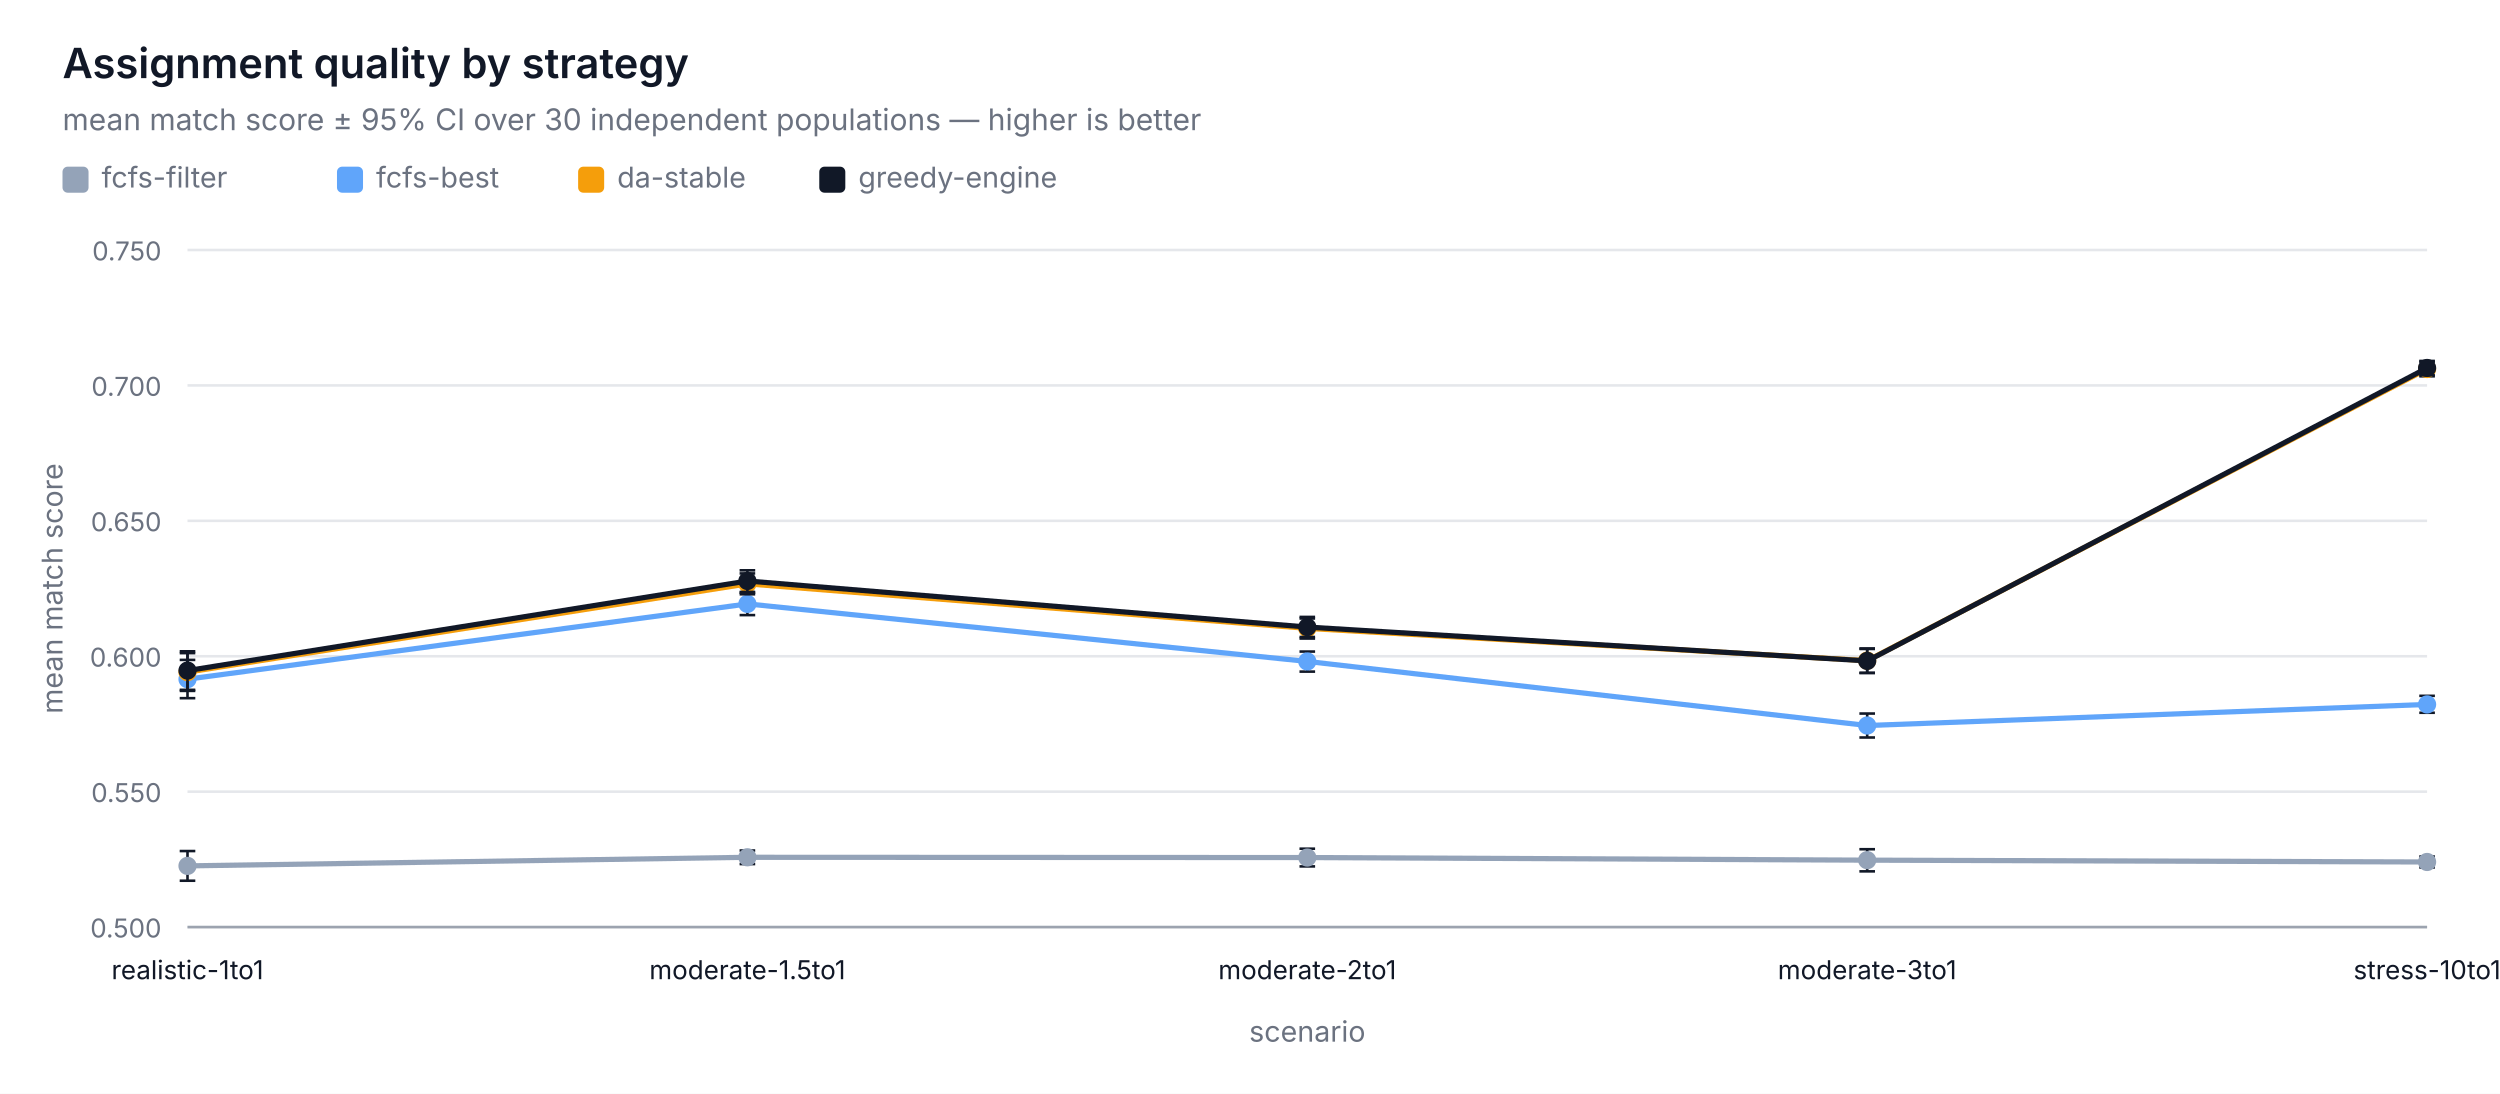
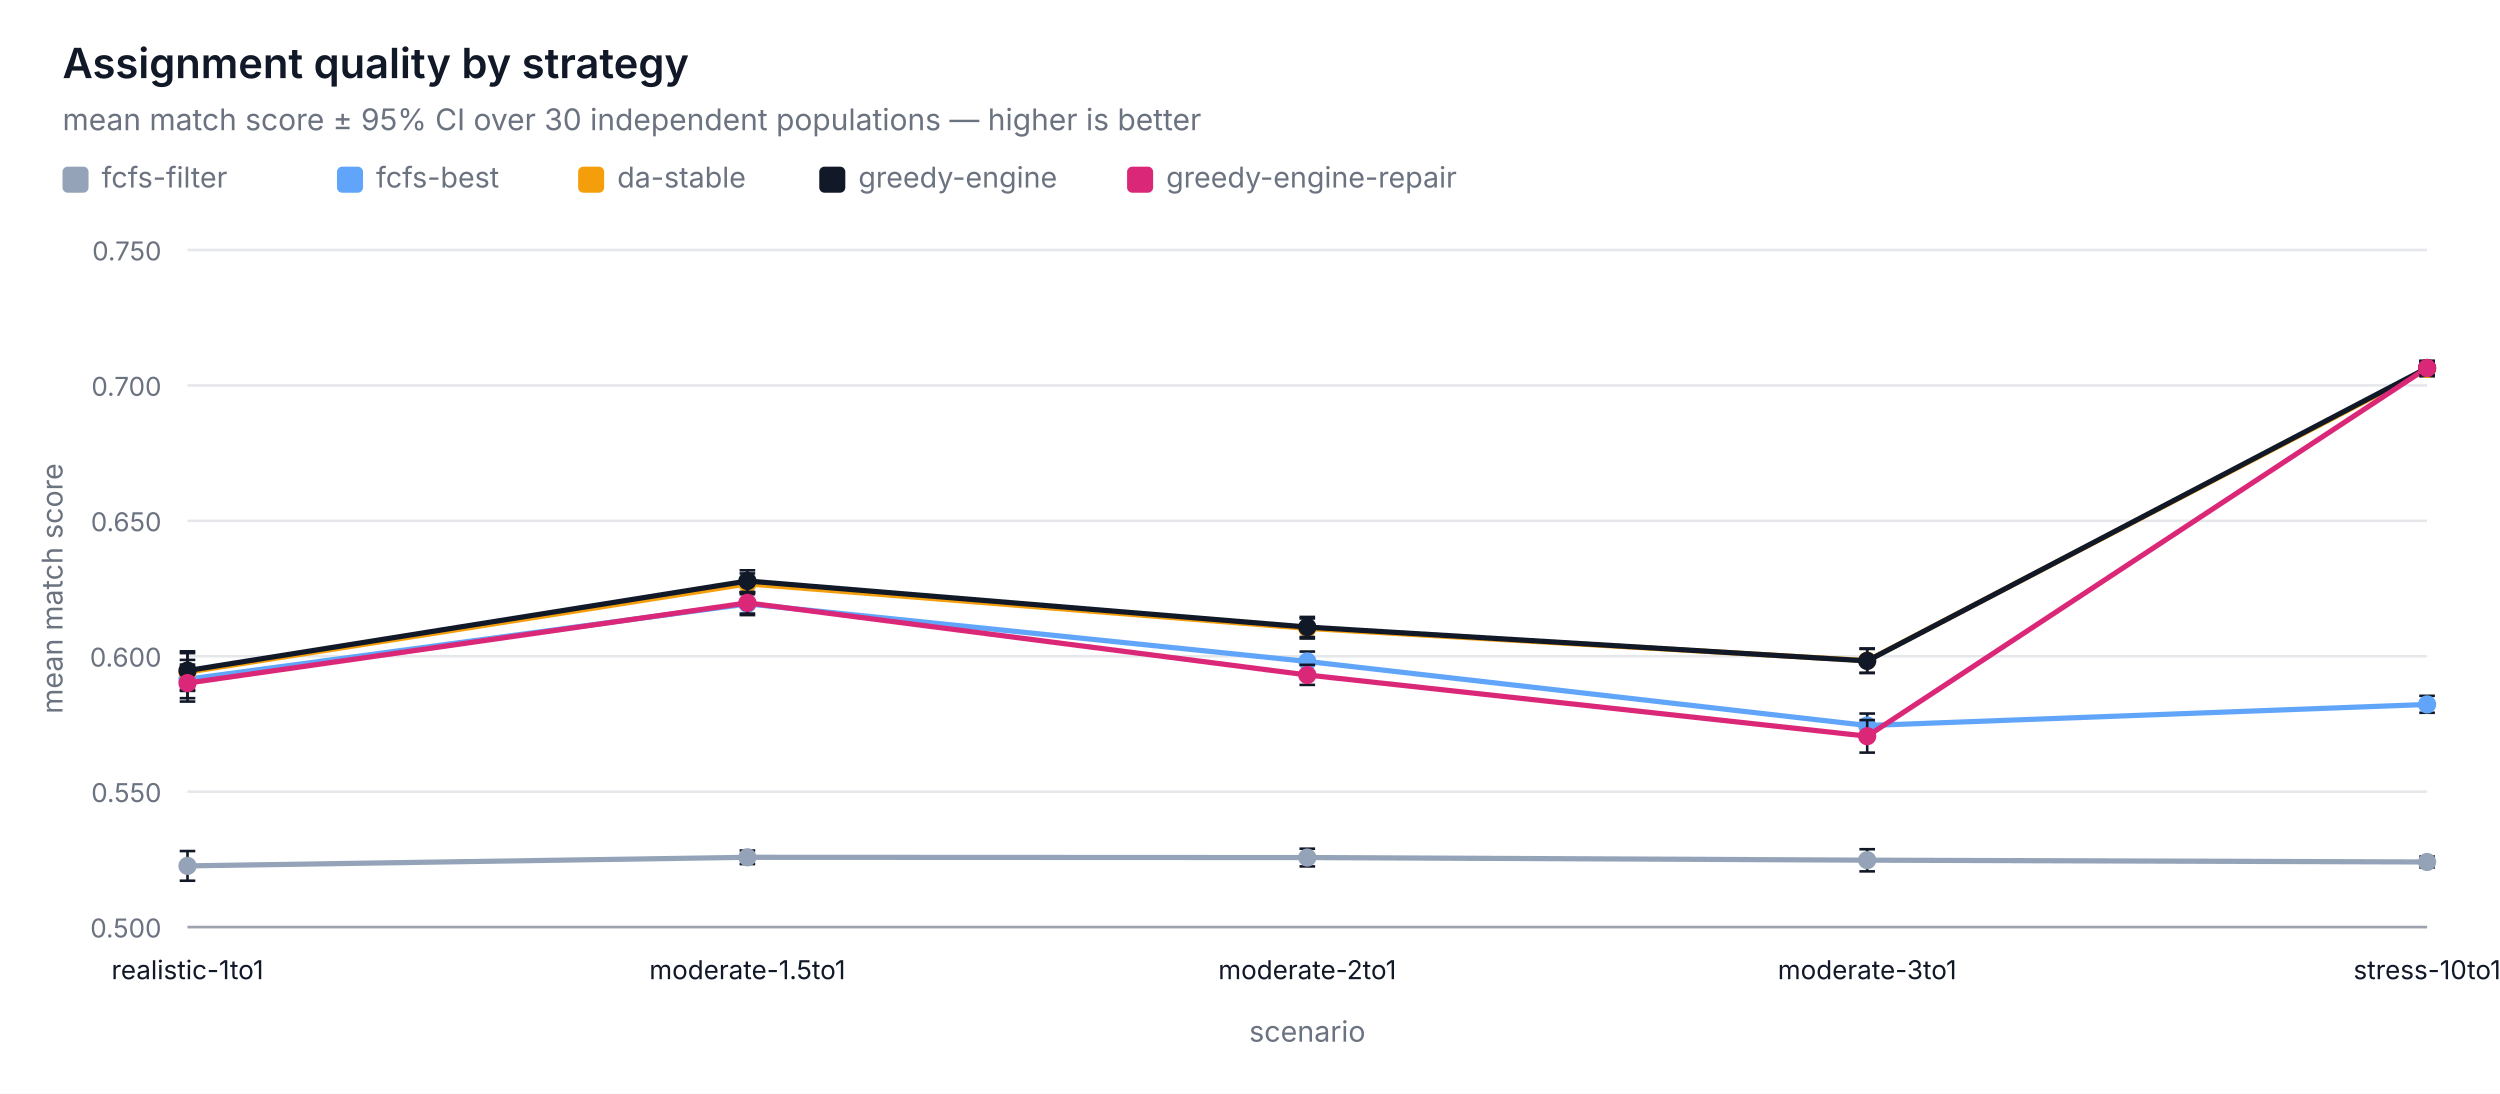
<svg xmlns="http://www.w3.org/2000/svg" width="960" height="420" viewBox="0 0 960 420" role="img" aria-label="Assignment quality by strategy">
  <rect width="960" height="420" fill="#ffffff" />
  <text x="24" y="30" font-family="'Inter', 'Helvetica Neue', Arial, sans-serif" font-size="16" font-weight="600" fill="#111827">Assignment quality by strategy</text>
  <text x="24" y="50" font-family="'Inter', 'Helvetica Neue', Arial, sans-serif" font-size="11.5" fill="#6b7280">mean match score ± 95% CI over 30 independent populations — higher is better</text>
  <rect x="24" y="64" width="10" height="10" rx="2" fill="#94a3b8" />
  <text x="39.0" y="72.0" font-family="'Inter', 'Helvetica Neue', Arial, sans-serif" font-size="11" font-weight="400" fill="#6b7280" text-anchor="start">fcfs-filter</text>
  <rect x="129.4" y="64" width="10" height="10" rx="2" fill="#60a5fa" />
  <text x="144.4" y="72.0" font-family="'Inter', 'Helvetica Neue', Arial, sans-serif" font-size="11" font-weight="400" fill="#6b7280" text-anchor="start">fcfs-best</text>
  <rect x="222" y="64" width="10" height="10" rx="2" fill="#f59e0b" />
  <text x="237.0" y="72.0" font-family="'Inter', 'Helvetica Neue', Arial, sans-serif" font-size="11" font-weight="400" fill="#6b7280" text-anchor="start">da-stable</text>
  <rect x="314.6" y="64" width="10" height="10" rx="2" fill="#111827" />
  <text x="329.6" y="72.0" font-family="'Inter', 'Helvetica Neue', Arial, sans-serif" font-size="11" font-weight="400" fill="#6b7280" text-anchor="start">greedy-engine</text>
+   <rect x="432.8" y="64" width="10" height="10" rx="2" fill="#db2777" />
+   <text x="447.8" y="72.0" font-family="'Inter', 'Helvetica Neue', Arial, sans-serif" font-size="11" font-weight="400" fill="#6b7280" text-anchor="start">greedy-engine-repair</text>
  <line x1="72" y1="356.0" x2="932" y2="356.0" stroke="#e5e7eb" stroke-width="1" />
  <text x="62.0" y="360.0" font-family="'Inter', 'Helvetica Neue', Arial, sans-serif" font-size="10" font-weight="400" fill="#6b7280" text-anchor="end">0.500</text>
  <line x1="72" y1="304.0" x2="932" y2="304.0" stroke="#e5e7eb" stroke-width="1" />
  <text x="62.0" y="308.0" font-family="'Inter', 'Helvetica Neue', Arial, sans-serif" font-size="10" font-weight="400" fill="#6b7280" text-anchor="end">0.550</text>
  <line x1="72" y1="252.0" x2="932" y2="252.0" stroke="#e5e7eb" stroke-width="1" />
  <text x="62.0" y="256.0" font-family="'Inter', 'Helvetica Neue', Arial, sans-serif" font-size="10" font-weight="400" fill="#6b7280" text-anchor="end">0.600</text>
  <line x1="72" y1="200.0" x2="932" y2="200.0" stroke="#e5e7eb" stroke-width="1" />
  <text x="62.0" y="204.0" font-family="'Inter', 'Helvetica Neue', Arial, sans-serif" font-size="10" font-weight="400" fill="#6b7280" text-anchor="end">0.650</text>
  <line x1="72" y1="148.0" x2="932" y2="148.0" stroke="#e5e7eb" stroke-width="1" />
  <text x="62.0" y="152.0" font-family="'Inter', 'Helvetica Neue', Arial, sans-serif" font-size="10" font-weight="400" fill="#6b7280" text-anchor="end">0.700</text>
  <line x1="72" y1="96.0" x2="932" y2="96.0" stroke="#e5e7eb" stroke-width="1" />
  <text x="62.0" y="100.0" font-family="'Inter', 'Helvetica Neue', Arial, sans-serif" font-size="10" font-weight="400" fill="#6b7280" text-anchor="end">0.750</text>
  <text x="72.0" y="376.0" font-family="'Inter', 'Helvetica Neue', Arial, sans-serif" font-size="10" font-weight="400" fill="#111827" text-anchor="middle">realistic-1to1</text>
  <text x="287.0" y="376.0" font-family="'Inter', 'Helvetica Neue', Arial, sans-serif" font-size="10" font-weight="400" fill="#111827" text-anchor="middle">moderate-1.5to1</text>
  <text x="502.0" y="376.0" font-family="'Inter', 'Helvetica Neue', Arial, sans-serif" font-size="10" font-weight="400" fill="#111827" text-anchor="middle">moderate-2to1</text>
  <text x="717.0" y="376.0" font-family="'Inter', 'Helvetica Neue', Arial, sans-serif" font-size="10" font-weight="400" fill="#111827" text-anchor="middle">moderate-3to1</text>
  <text x="932.0" y="376.0" font-family="'Inter', 'Helvetica Neue', Arial, sans-serif" font-size="10" font-weight="400" fill="#111827" text-anchor="middle">stress-10to1</text>
  <path d="M72.0,332.5 L287.0,329.2 L502.0,329.3 L717.0,330.3 L932.0,331.0" fill="none" stroke="#94a3b8" stroke-width="2" />
  <line x1="72.0" y1="326.8" x2="72.0" y2="338.2" stroke="#111827" stroke-width="1" />
  <line x1="69.0" y1="326.8" x2="75.0" y2="326.8" stroke="#111827" stroke-width="1" />
  <line x1="69.0" y1="338.2" x2="75.0" y2="338.2" stroke="#111827" stroke-width="1" />
  <line x1="287.0" y1="326.6" x2="287.0" y2="331.8" stroke="#111827" stroke-width="1" />
  <line x1="284.0" y1="326.6" x2="290.0" y2="326.6" stroke="#111827" stroke-width="1" />
  <line x1="284.0" y1="331.8" x2="290.0" y2="331.8" stroke="#111827" stroke-width="1" />
  <line x1="502.0" y1="325.9" x2="502.0" y2="332.7" stroke="#111827" stroke-width="1" />
  <line x1="499.0" y1="325.9" x2="505.0" y2="325.9" stroke="#111827" stroke-width="1" />
  <line x1="499.0" y1="332.7" x2="505.0" y2="332.7" stroke="#111827" stroke-width="1" />
  <line x1="717.0" y1="326.1" x2="717.0" y2="334.6" stroke="#111827" stroke-width="1" />
  <line x1="714.0" y1="326.1" x2="720.0" y2="326.1" stroke="#111827" stroke-width="1" />
  <line x1="714.0" y1="334.6" x2="720.0" y2="334.6" stroke="#111827" stroke-width="1" />
  <line x1="932.0" y1="328.9" x2="932.0" y2="333.1" stroke="#111827" stroke-width="1" />
  <line x1="929.0" y1="328.9" x2="935.0" y2="328.9" stroke="#111827" stroke-width="1" />
  <line x1="929.0" y1="333.1" x2="935.0" y2="333.1" stroke="#111827" stroke-width="1" />
  <circle cx="72.0" cy="332.5" r="3.5" fill="#94a3b8" />
  <circle cx="287.0" cy="329.2" r="3.5" fill="#94a3b8" />
  <circle cx="502.0" cy="329.3" r="3.5" fill="#94a3b8" />
  <circle cx="717.0" cy="330.3" r="3.5" fill="#94a3b8" />
  <circle cx="932.0" cy="331.0" r="3.5" fill="#94a3b8" />
  <path d="M72.0,260.8 L287.0,231.9 L502.0,254.0 L717.0,278.6 L932.0,270.5" fill="none" stroke="#60a5fa" stroke-width="2" />
  <line x1="72.0" y1="253.4" x2="72.0" y2="268.1" stroke="#111827" stroke-width="1" />
  <line x1="69.0" y1="253.4" x2="75.0" y2="253.4" stroke="#111827" stroke-width="1" />
  <line x1="69.0" y1="268.1" x2="75.0" y2="268.1" stroke="#111827" stroke-width="1" />
  <line x1="287.0" y1="227.6" x2="287.0" y2="236.2" stroke="#111827" stroke-width="1" />
  <line x1="284.0" y1="227.6" x2="290.0" y2="227.6" stroke="#111827" stroke-width="1" />
  <line x1="284.0" y1="236.2" x2="290.0" y2="236.2" stroke="#111827" stroke-width="1" />
  <line x1="502.0" y1="250.2" x2="502.0" y2="257.9" stroke="#111827" stroke-width="1" />
  <line x1="499.0" y1="250.2" x2="505.0" y2="250.2" stroke="#111827" stroke-width="1" />
  <line x1="499.0" y1="257.9" x2="505.0" y2="257.9" stroke="#111827" stroke-width="1" />
  <line x1="717.0" y1="274.0" x2="717.0" y2="283.2" stroke="#111827" stroke-width="1" />
  <line x1="714.0" y1="274.0" x2="720.0" y2="274.0" stroke="#111827" stroke-width="1" />
  <line x1="714.0" y1="283.2" x2="720.0" y2="283.2" stroke="#111827" stroke-width="1" />
  <line x1="932.0" y1="267.2" x2="932.0" y2="273.7" stroke="#111827" stroke-width="1" />
  <line x1="929.0" y1="267.2" x2="935.0" y2="267.2" stroke="#111827" stroke-width="1" />
  <line x1="929.0" y1="273.7" x2="935.0" y2="273.7" stroke="#111827" stroke-width="1" />
  <circle cx="72.0" cy="260.8" r="3.5" fill="#60a5fa" />
  <circle cx="287.0" cy="231.9" r="3.5" fill="#60a5fa" />
  <circle cx="502.0" cy="254.0" r="3.5" fill="#60a5fa" />
  <circle cx="717.0" cy="278.6" r="3.5" fill="#60a5fa" />
  <circle cx="932.0" cy="270.5" r="3.5" fill="#60a5fa" />
  <path d="M72.0,258.1 L287.0,224.2 L502.0,241.3 L717.0,253.7 L932.0,141.7" fill="none" stroke="#f59e0b" stroke-width="2" />
  <line x1="72.0" y1="250.8" x2="72.0" y2="265.3" stroke="#111827" stroke-width="1" />
  <line x1="69.0" y1="250.8" x2="75.0" y2="250.8" stroke="#111827" stroke-width="1" />
  <line x1="69.0" y1="265.3" x2="75.0" y2="265.3" stroke="#111827" stroke-width="1" />
  <line x1="287.0" y1="220.2" x2="287.0" y2="228.2" stroke="#111827" stroke-width="1" />
  <line x1="284.0" y1="220.2" x2="290.0" y2="220.2" stroke="#111827" stroke-width="1" />
  <line x1="284.0" y1="228.2" x2="290.0" y2="228.2" stroke="#111827" stroke-width="1" />
  <line x1="502.0" y1="237.5" x2="502.0" y2="245.2" stroke="#111827" stroke-width="1" />
  <line x1="499.0" y1="237.5" x2="505.0" y2="237.5" stroke="#111827" stroke-width="1" />
  <line x1="499.0" y1="245.2" x2="505.0" y2="245.2" stroke="#111827" stroke-width="1" />
  <line x1="717.0" y1="249.0" x2="717.0" y2="258.4" stroke="#111827" stroke-width="1" />
  <line x1="714.0" y1="249.0" x2="720.0" y2="249.0" stroke="#111827" stroke-width="1" />
  <line x1="714.0" y1="258.4" x2="720.0" y2="258.4" stroke="#111827" stroke-width="1" />
  <line x1="932.0" y1="138.9" x2="932.0" y2="144.5" stroke="#111827" stroke-width="1" />
  <line x1="929.0" y1="138.9" x2="935.0" y2="138.9" stroke="#111827" stroke-width="1" />
  <line x1="929.0" y1="144.5" x2="935.0" y2="144.5" stroke="#111827" stroke-width="1" />
  <circle cx="72.0" cy="258.1" r="3.5" fill="#f59e0b" />
  <circle cx="287.0" cy="224.2" r="3.5" fill="#f59e0b" />
  <circle cx="502.0" cy="241.3" r="3.5" fill="#f59e0b" />
  <circle cx="717.0" cy="253.7" r="3.5" fill="#f59e0b" />
  <circle cx="932.0" cy="141.7" r="3.5" fill="#f59e0b" />
  <path d="M72.0,257.5 L287.0,223.1 L502.0,240.8 L717.0,253.8 L932.0,141.3" fill="none" stroke="#111827" stroke-width="2" />
  <line x1="72.0" y1="250.1" x2="72.0" y2="264.9" stroke="#111827" stroke-width="1" />
  <line x1="69.0" y1="250.1" x2="75.0" y2="250.1" stroke="#111827" stroke-width="1" />
  <line x1="69.0" y1="264.9" x2="75.0" y2="264.9" stroke="#111827" stroke-width="1" />
  <line x1="287.0" y1="219.0" x2="287.0" y2="227.3" stroke="#111827" stroke-width="1" />
  <line x1="284.0" y1="219.0" x2="290.0" y2="219.0" stroke="#111827" stroke-width="1" />
  <line x1="284.0" y1="227.3" x2="290.0" y2="227.3" stroke="#111827" stroke-width="1" />
  <line x1="502.0" y1="236.9" x2="502.0" y2="244.6" stroke="#111827" stroke-width="1" />
  <line x1="499.0" y1="236.9" x2="505.0" y2="236.9" stroke="#111827" stroke-width="1" />
  <line x1="499.0" y1="244.6" x2="505.0" y2="244.6" stroke="#111827" stroke-width="1" />
  <line x1="717.0" y1="249.2" x2="717.0" y2="258.4" stroke="#111827" stroke-width="1" />
  <line x1="714.0" y1="249.2" x2="720.0" y2="249.2" stroke="#111827" stroke-width="1" />
  <line x1="714.0" y1="258.4" x2="720.0" y2="258.4" stroke="#111827" stroke-width="1" />
  <line x1="932.0" y1="138.6" x2="932.0" y2="144.1" stroke="#111827" stroke-width="1" />
  <line x1="929.0" y1="138.6" x2="935.0" y2="138.6" stroke="#111827" stroke-width="1" />
  <line x1="929.0" y1="144.1" x2="935.0" y2="144.1" stroke="#111827" stroke-width="1" />
  <circle cx="72.0" cy="257.5" r="3.5" fill="#111827" />
  <circle cx="287.0" cy="223.1" r="3.5" fill="#111827" />
  <circle cx="502.0" cy="240.8" r="3.5" fill="#111827" />
  <circle cx="717.0" cy="253.8" r="3.5" fill="#111827" />
  <circle cx="932.0" cy="141.3" r="3.5" fill="#111827" />
+   <path d="M72.0,262.3 L287.0,231.5 L502.0,259.2 L717.0,282.7 L932.0,141.3" fill="none" stroke="#db2777" stroke-width="2" />
+   <line x1="72.0" y1="255.2" x2="72.0" y2="269.4" stroke="#111827" stroke-width="1" />
+   <line x1="69.0" y1="255.2" x2="75.0" y2="255.2" stroke="#111827" stroke-width="1" />
+   <line x1="69.0" y1="269.4" x2="75.0" y2="269.4" stroke="#111827" stroke-width="1" />
+   <line x1="287.0" y1="227.4" x2="287.0" y2="235.6" stroke="#111827" stroke-width="1" />
+   <line x1="284.0" y1="227.4" x2="290.0" y2="227.4" stroke="#111827" stroke-width="1" />
+   <line x1="284.0" y1="235.6" x2="290.0" y2="235.6" stroke="#111827" stroke-width="1" />
+   <line x1="502.0" y1="255.3" x2="502.0" y2="263.0" stroke="#111827" stroke-width="1" />
+   <line x1="499.0" y1="255.3" x2="505.0" y2="255.3" stroke="#111827" stroke-width="1" />
+   <line x1="499.0" y1="263.0" x2="505.0" y2="263.0" stroke="#111827" stroke-width="1" />
+   <line x1="717.0" y1="276.5" x2="717.0" y2="289.0" stroke="#111827" stroke-width="1" />
+   <line x1="714.0" y1="276.5" x2="720.0" y2="276.5" stroke="#111827" stroke-width="1" />
+   <line x1="714.0" y1="289.0" x2="720.0" y2="289.0" stroke="#111827" stroke-width="1" />
+   <line x1="932.0" y1="138.6" x2="932.0" y2="144.1" stroke="#111827" stroke-width="1" />
+   <line x1="929.0" y1="138.6" x2="935.0" y2="138.6" stroke="#111827" stroke-width="1" />
+   <line x1="929.0" y1="144.1" x2="935.0" y2="144.1" stroke="#111827" stroke-width="1" />
+   <circle cx="72.0" cy="262.3" r="3.5" fill="#db2777" />
+   <circle cx="287.0" cy="231.5" r="3.5" fill="#db2777" />
+   <circle cx="502.0" cy="259.2" r="3.5" fill="#db2777" />
+   <circle cx="717.0" cy="282.7" r="3.5" fill="#db2777" />
+   <circle cx="932.0" cy="141.3" r="3.5" fill="#db2777" />
  <line x1="72" y1="356" x2="932" y2="356" stroke="#9ca3af" stroke-width="1" />
  <text x="502.0" y="400.0" font-family="'Inter', 'Helvetica Neue', Arial, sans-serif" font-size="11" font-weight="400" fill="#6b7280" text-anchor="middle">scenario</text>
  <text transform="rotate(-90 24 226)" x="24.0" y="226.0" font-family="'Inter', 'Helvetica Neue', Arial, sans-serif" font-size="11" font-weight="400" fill="#6b7280" text-anchor="middle">mean match score</text>
</svg>
